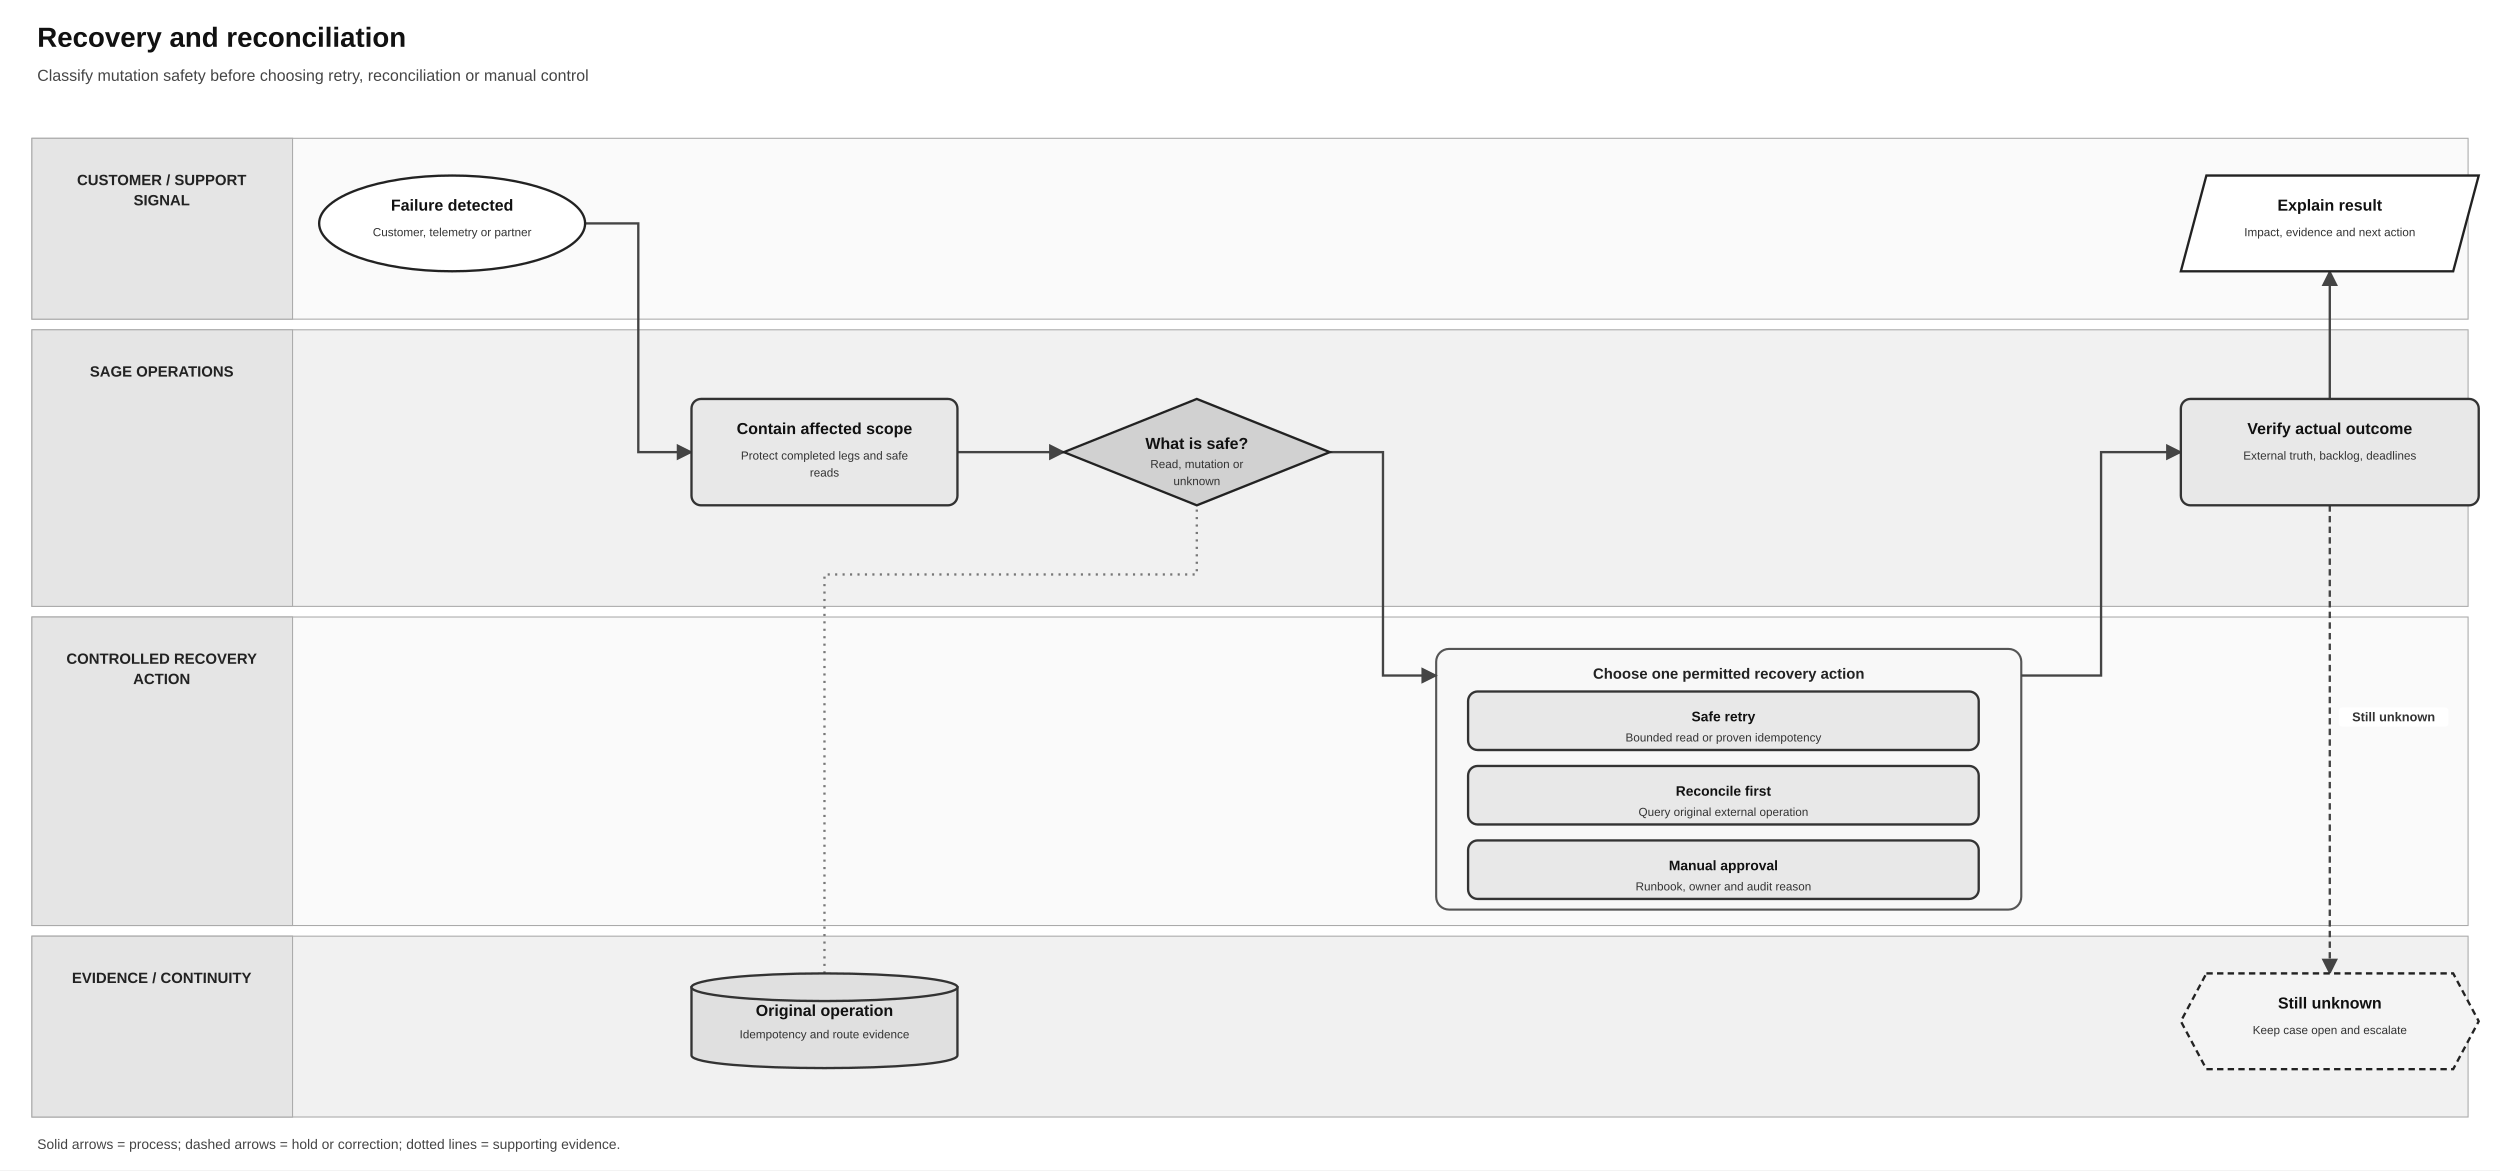
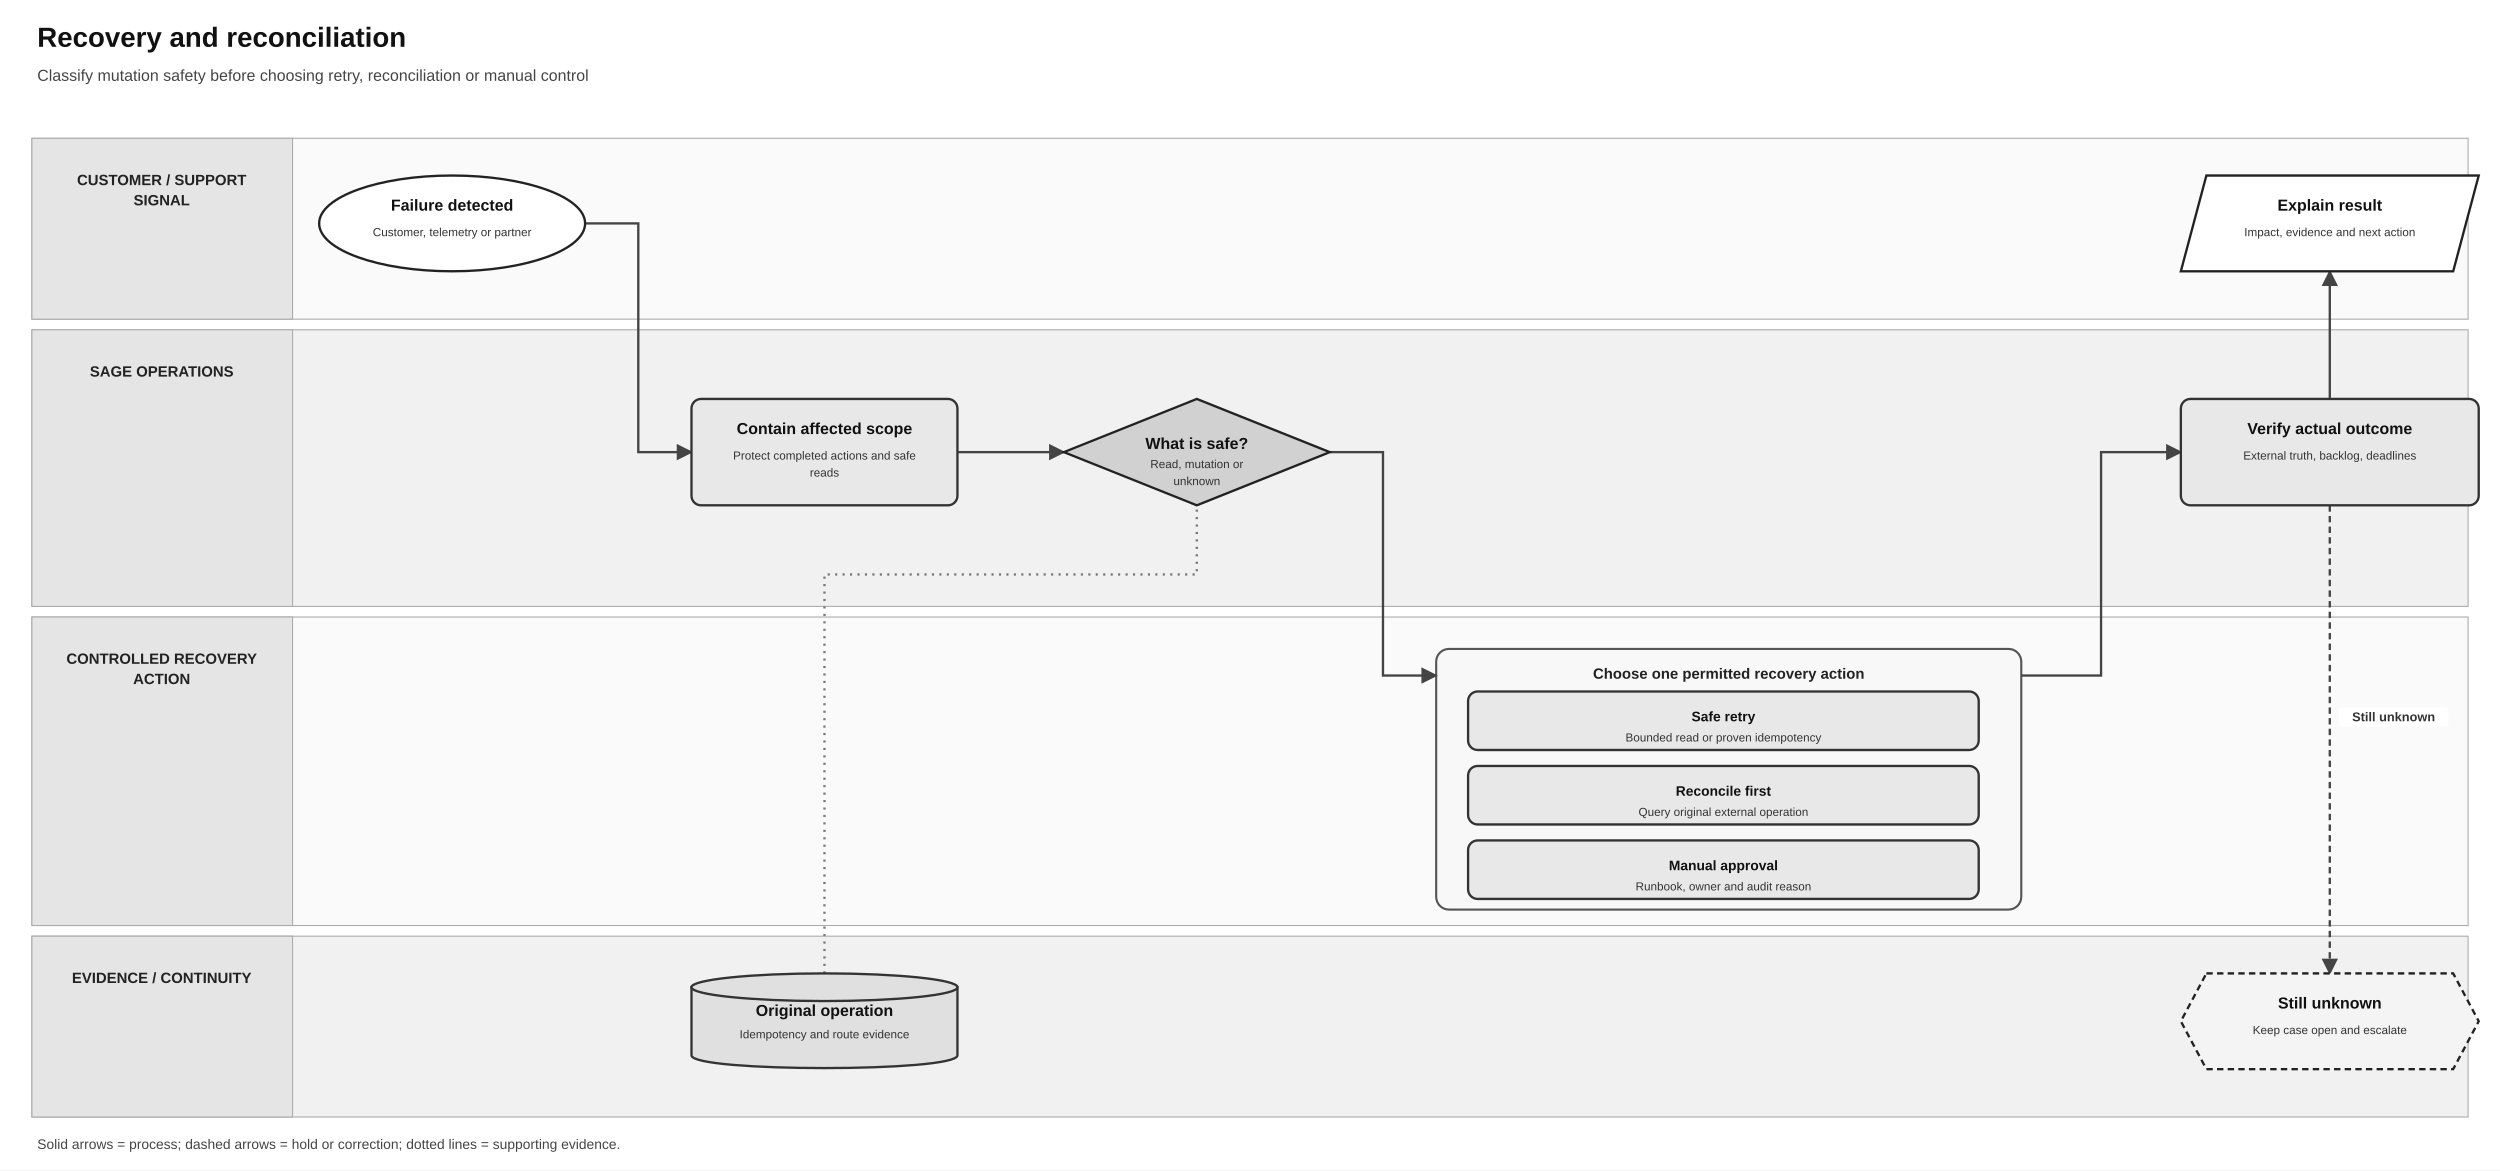
<svg xmlns="http://www.w3.org/2000/svg" viewBox="0 0 2350 1100" role="img" aria-labelledby="title desc">
  <defs>
    <marker id="arrow" viewBox="0 0 10 10" refX="9" refY="5" markerWidth="7" markerHeight="7" orient="auto-start-reverse">
      <path d="M0 0 L10 5 L0 10 z" fill="#444" />
    </marker>
  </defs>
  <rect width="2350" height="1100" fill="#fff" />
  <text x="35" y="44" font-family="Arial,sans-serif" font-size="26" font-weight="700" fill="#111">Recovery and reconciliation</text>
  <text x="35" y="76" font-family="Arial,sans-serif" font-size="15" fill="#444">Classify mutation safety before choosing retry, reconciliation or manual control</text>
  <rect x="30" y="130" width="2290" height="170" fill="#fafafa" stroke="#aaa" />
  <rect x="30" y="130" width="245" height="170" fill="#e5e5e5" stroke="#aaa" />
  <text x="152" y="174" text-anchor="middle" font-family="Arial,sans-serif" font-size="14" font-weight="700" fill="#222">CUSTOMER / SUPPORT</text>
  <text x="152" y="193" text-anchor="middle" font-family="Arial,sans-serif" font-size="14" font-weight="700" fill="#222">SIGNAL</text>
  <rect x="30" y="310" width="2290" height="260" fill="#f1f1f1" stroke="#aaa" />
  <rect x="30" y="310" width="245" height="260" fill="#e5e5e5" stroke="#aaa" />
  <text x="152" y="354" text-anchor="middle" font-family="Arial,sans-serif" font-size="14" font-weight="700" fill="#222">SAGE OPERATIONS</text>
  <rect x="30" y="580" width="2290" height="290" fill="#fafafa" stroke="#aaa" />
  <rect x="30" y="580" width="245" height="290" fill="#e5e5e5" stroke="#aaa" />
  <text x="152" y="624" text-anchor="middle" font-family="Arial,sans-serif" font-size="14" font-weight="700" fill="#222">CONTROLLED RECOVERY</text>
  <text x="152" y="643" text-anchor="middle" font-family="Arial,sans-serif" font-size="14" font-weight="700" fill="#222">ACTION</text>
  <rect x="30" y="880" width="2290" height="170" fill="#f1f1f1" stroke="#aaa" />
  <rect x="30" y="880" width="245" height="170" fill="#e5e5e5" stroke="#aaa" />
  <text x="152" y="924" text-anchor="middle" font-family="Arial,sans-serif" font-size="14" font-weight="700" fill="#222">EVIDENCE / CONTINUITY</text>
  <rect x="1350" y="610" width="550" height="245" rx="12" fill="#f8f8f8" stroke="#555" stroke-width="2" />
  <text x="1625.0" y="638" text-anchor="middle" font-family="Arial,sans-serif" font-size="14" font-weight="700" fill="#222">Choose one permitted recovery action</text>
  <path d="M550 210 H600 V425 H650" fill="none" stroke="#444" stroke-width="2.2" marker-end="url(#arrow)" />
  <path d="M900 425 H1000" fill="none" stroke="#444" stroke-width="2.2" marker-end="url(#arrow)" />
  <path d="M1250 425 H1300 V635 H1350" fill="none" stroke="#444" stroke-width="2.2" marker-end="url(#arrow)" />
  <path d="M1900 635 H1975 V425 H2050" fill="none" stroke="#444" stroke-width="2.2" marker-end="url(#arrow)" />
  <path d="M2190 375 V255" fill="none" stroke="#444" stroke-width="2.2" marker-end="url(#arrow)" />
  <path d="M2190 475 V915" fill="none" stroke="#444" stroke-width="2.2" stroke-dasharray="6 4" marker-end="url(#arrow)" />
  <path d="M775 915 V540 H1125 V475" fill="none" stroke="#777" stroke-width="2.2" stroke-dasharray="2 5" />
  <rect x="2198.5" y="665" width="103" height="18" rx="3" fill="#fff" opacity=".96" />
  <text x="2250" y="678" text-anchor="middle" font-family="Arial,sans-serif" font-size="12" font-weight="700" fill="#333">Still unknown</text>
  <ellipse cx="425.0" cy="210.0" rx="125.0" ry="45.0" fill="#fff" stroke="#222" stroke-width="2.2" />
  <text x="425.0" y="198" text-anchor="middle" font-family="Arial,sans-serif" font-size="15" font-weight="700" fill="#111">Failure detected</text>
  <text x="425.0" y="222" text-anchor="middle" font-family="Arial,sans-serif" font-size="11" fill="#333">Customer, telemetry or partner</text>
  <rect x="650" y="375" width="250" height="100" rx="9" fill="#e8e8e8" stroke="#333" stroke-width="2.2" />
  <text x="775.0" y="408" text-anchor="middle" font-family="Arial,sans-serif" font-size="15" font-weight="700" fill="#111">Contain affected scope</text>
-   <text x="775.0" y="432" text-anchor="middle" font-family="Arial,sans-serif" font-size="11" fill="#333">Protect completed legs and safe</text>
+   <text x="775.0" y="432" text-anchor="middle" font-family="Arial,sans-serif" font-size="11" fill="#333">Protect completed actions and safe</text>
  <text x="775.0" y="448" text-anchor="middle" font-family="Arial,sans-serif" font-size="11" fill="#333">reads</text>
  <polygon points="1125.0,375 1250,425.0 1125.0,475 1000,425.0" fill="#d1d1d1" stroke="#222" stroke-width="2.2" />
  <text x="1125.0" y="422" text-anchor="middle" font-family="Arial,sans-serif" font-size="15" font-weight="700" fill="#111">What is safe?</text>
  <text x="1125.0" y="440" text-anchor="middle" font-family="Arial,sans-serif" font-size="11" fill="#333">Read, mutation or</text>
  <text x="1125.0" y="456" text-anchor="middle" font-family="Arial,sans-serif" font-size="11" fill="#333">unknown</text>
  <rect x="1380" y="650" width="480" height="55" rx="9" fill="#e8e8e8" stroke="#333" stroke-width="2.2" />
  <text x="1620.0" y="678" text-anchor="middle" font-family="Arial,sans-serif" font-size="13" font-weight="700" fill="#111">Safe retry</text>
  <text x="1620.0" y="697" text-anchor="middle" font-family="Arial,sans-serif" font-size="11" fill="#333">Bounded read or proven idempotency</text>
  <rect x="1380" y="720" width="480" height="55" rx="9" fill="#e8e8e8" stroke="#333" stroke-width="2.2" />
  <text x="1620.0" y="748" text-anchor="middle" font-family="Arial,sans-serif" font-size="13" font-weight="700" fill="#111">Reconcile first</text>
  <text x="1620.0" y="767" text-anchor="middle" font-family="Arial,sans-serif" font-size="11" fill="#333">Query original external operation</text>
  <rect x="1380" y="790" width="480" height="55" rx="9" fill="#e8e8e8" stroke="#333" stroke-width="2.2" />
  <text x="1620.0" y="818" text-anchor="middle" font-family="Arial,sans-serif" font-size="13" font-weight="700" fill="#111">Manual approval</text>
  <text x="1620.0" y="837" text-anchor="middle" font-family="Arial,sans-serif" font-size="11" fill="#333">Runbook, owner and audit reason</text>
  <rect x="2050" y="375" width="280" height="100" rx="9" fill="#e8e8e8" stroke="#333" stroke-width="2.2" />
  <text x="2190.0" y="408" text-anchor="middle" font-family="Arial,sans-serif" font-size="15" font-weight="700" fill="#111">Verify actual outcome</text>
  <text x="2190.0" y="432" text-anchor="middle" font-family="Arial,sans-serif" font-size="11" fill="#333">External truth, backlog, deadlines</text>
  <polygon points="2074,165 2330,165 2306,255 2050,255" fill="#fff" stroke="#222" stroke-width="2.2" />
  <text x="2190.0" y="198" text-anchor="middle" font-family="Arial,sans-serif" font-size="15" font-weight="700" fill="#111">Explain result</text>
  <text x="2190.0" y="222" text-anchor="middle" font-family="Arial,sans-serif" font-size="11" fill="#333">Impact, evidence and next action</text>
  <path d="M650 928 V992 C650 1008 900 1008 900 992 V928 Z" fill="#e0e0e0" stroke="#333" stroke-width="2.2" />
  <ellipse cx="775.0" cy="928" rx="125.0" ry="13" fill="#e0e0e0" stroke="#333" stroke-width="2.2" />
  <text x="775.0" y="955" text-anchor="middle" font-family="Arial,sans-serif" font-size="15" font-weight="700" fill="#111">Original operation</text>
  <text x="775.0" y="976" text-anchor="middle" font-family="Arial,sans-serif" font-size="11" fill="#333">Idempotency and route evidence</text>
  <polygon points="2074,915 2306,915 2330,960.0 2306,1005 2074,1005 2050,960.0" fill="#f4f4f4" stroke="#222" stroke-width="2.2" stroke-dasharray="6 4" />
  <text x="2190.0" y="948" text-anchor="middle" font-family="Arial,sans-serif" font-size="15" font-weight="700" fill="#111">Still unknown</text>
  <text x="2190.0" y="972" text-anchor="middle" font-family="Arial,sans-serif" font-size="11" fill="#333">Keep case open and escalate</text>
  <text x="35" y="1080" font-family="Arial,sans-serif" font-size="13" fill="#444">Solid arrows = process; dashed arrows = hold or correction; dotted lines = supporting evidence.</text>
</svg>
